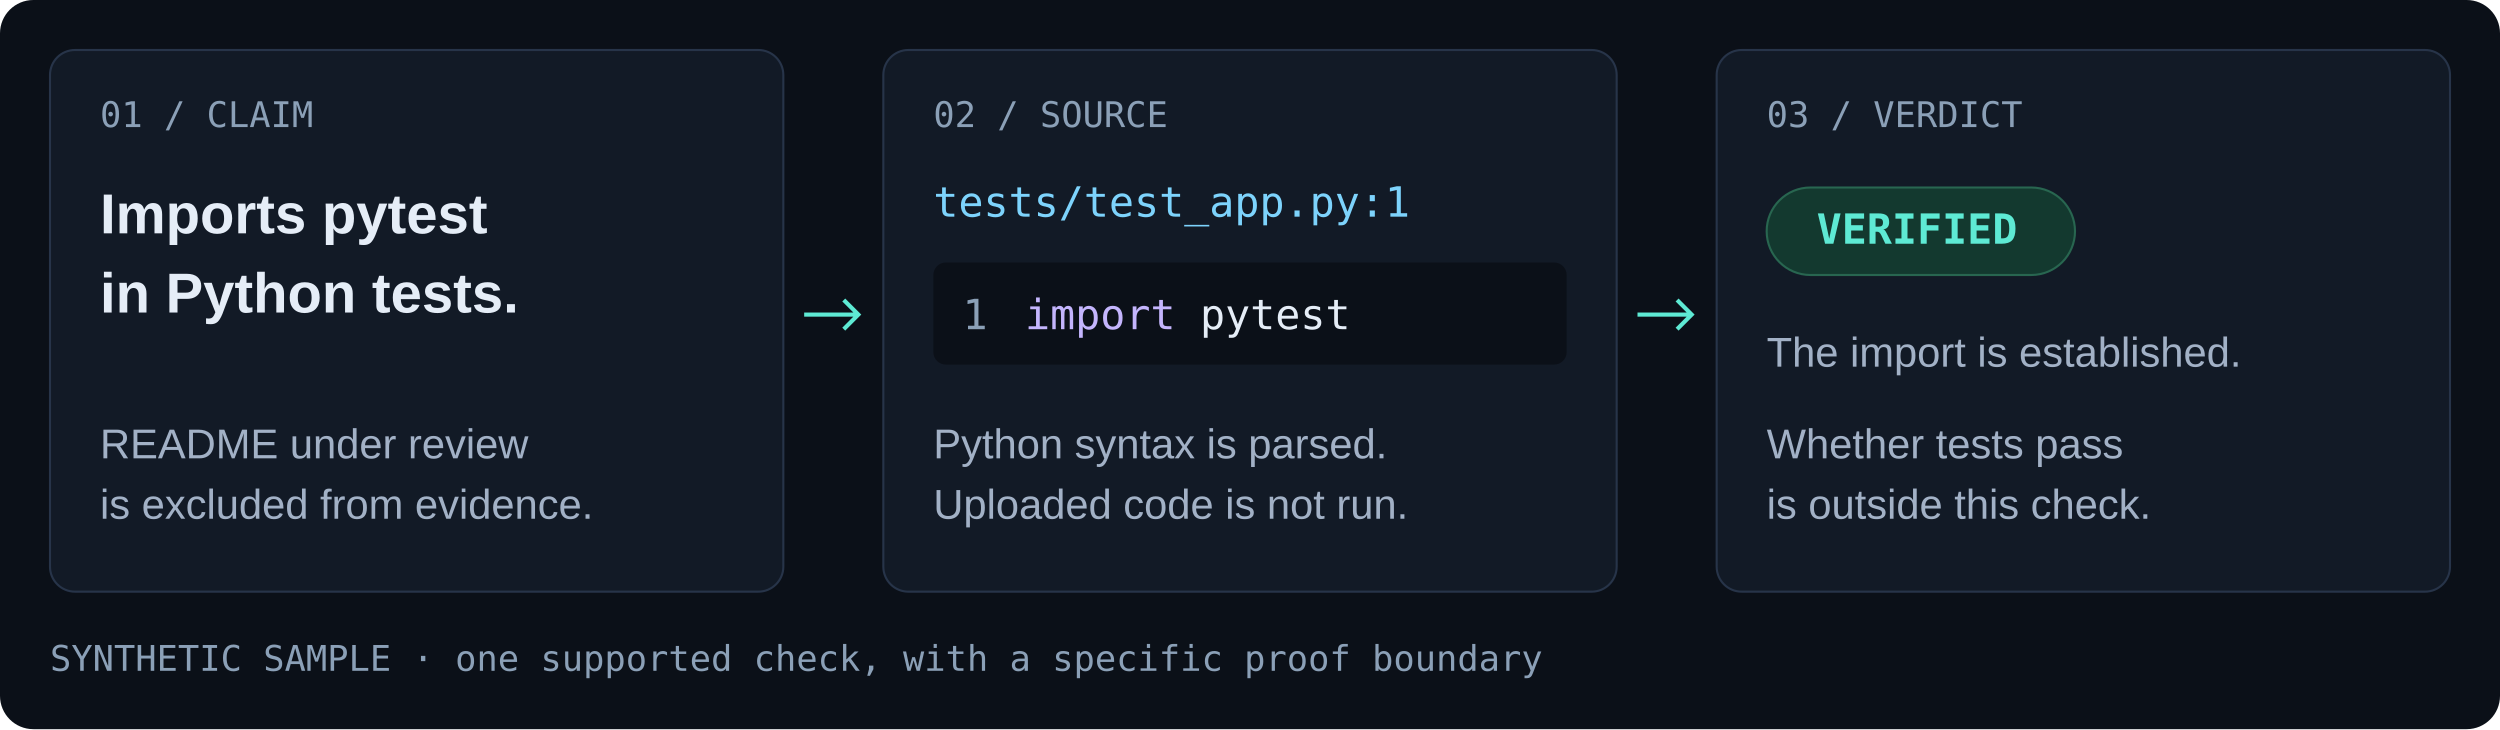
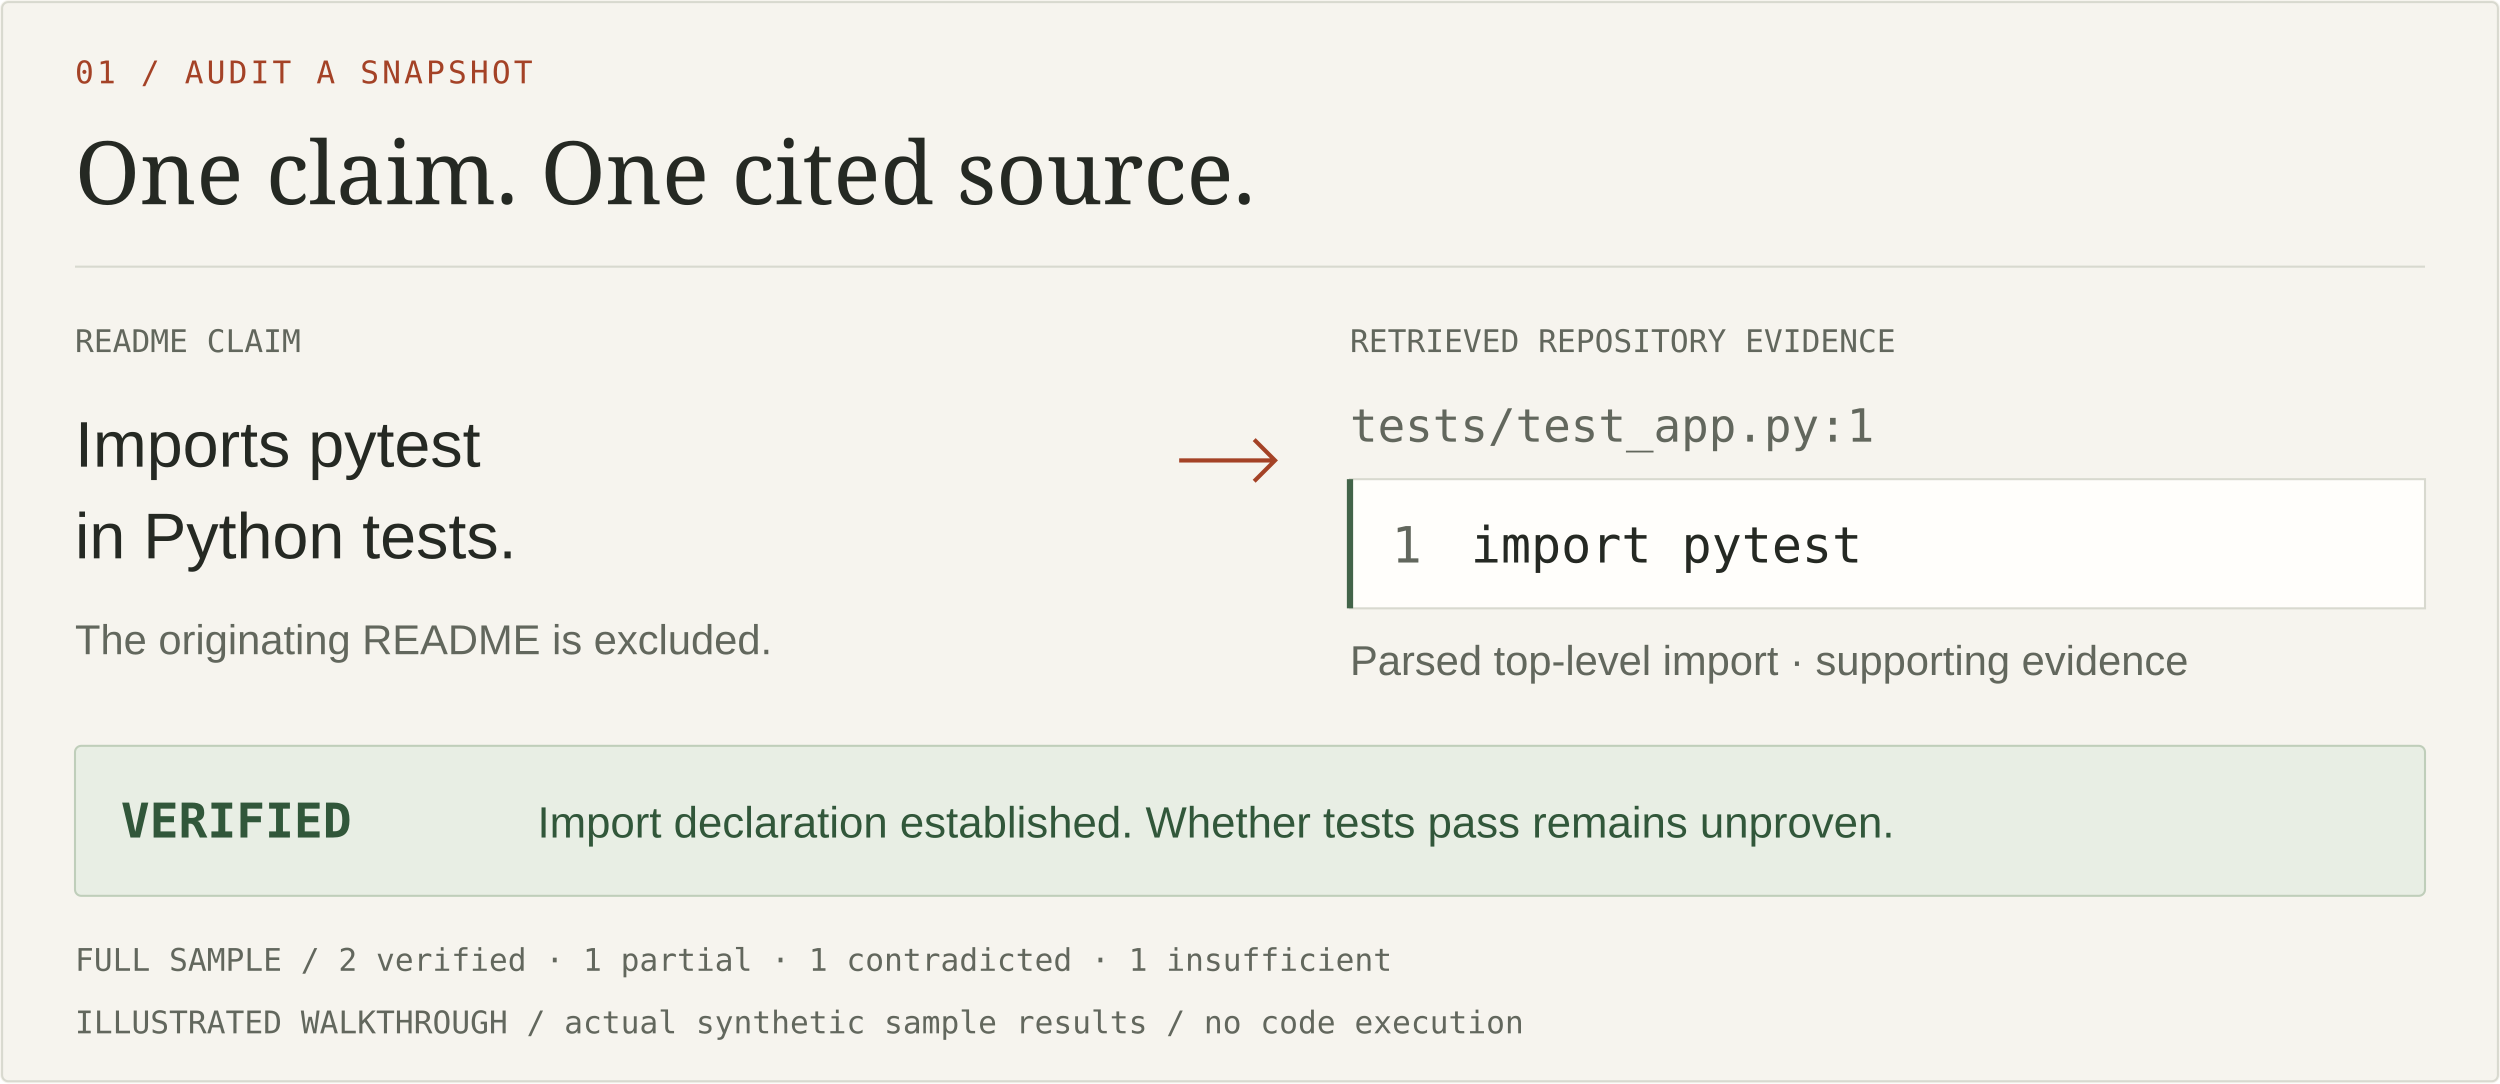
- <svg xmlns="http://www.w3.org/2000/svg" width="1200" height="350" viewBox="0 0 1200 350" role="img" aria-labelledby="title desc">
-   <rect width="1200" height="350" rx="16" fill="#0b1018" />
-   <g fill="#121a26" stroke="#273449">
-     <rect x="24" y="24" width="352" height="260" rx="12" />
-     <rect x="424" y="24" width="352" height="260" rx="12" />
-     <rect x="824" y="24" width="352" height="260" rx="12" />
+ <svg xmlns="http://www.w3.org/2000/svg" width="1200" height="520" viewBox="0 0 1200 520" role="img" aria-labelledby="title desc">
+   <rect width="1200" height="520" rx="4" fill="#f6f4ee" />
+   <rect x="1" y="1" width="1198" height="518" rx="3" fill="none" stroke="#d8d9cf" />
+   <text x="36" y="40" fill="#a44226" font-family="Consolas, monospace" font-size="15" letter-spacing="1.5">01 / AUDIT A SNAPSHOT</text>
+   <text x="36" y="98" fill="#252923" font-family="Georgia, serif" font-size="42">One claim. One cited source.</text>
+   <path d="M36 128H1164" stroke="#d8d9cf" />
+   <g font-family="Consolas, monospace" font-size="15" fill="#62675d">
+     <text x="36" y="169">README CLAIM</text>
+     <text x="648" y="169">RETRIEVED REPOSITORY EVIDENCE</text>
  </g>
-   <g font-family="Consolas, monospace" font-size="17" fill="#8ba0b7">
-     <text x="48" y="61">01 / CLAIM</text>
-     <text x="448" y="61">02 / SOURCE</text>
-     <text x="848" y="61">03 / VERDICT</text>
+   <g fill="#252923" font-family="Arial, sans-serif" font-size="31">
+     <text x="36" y="224">Imports pytest</text>
+     <text x="36" y="268">in Python tests.</text>
  </g>
-   <g font-family="Arial, Helvetica, sans-serif" fill="#e5edf7" font-size="27" font-weight="700">
-     <text x="48" y="112">Imports pytest</text>
-     <text x="48" y="150">in Python tests.</text>
+   <text x="36" y="314" fill="#62675d" font-family="Arial, sans-serif" font-size="20">The originating README is excluded.</text>
+   <path d="M566 221H612m-10-10 10 10-10 10" stroke="#a44226" stroke-width="2" fill="none" />
+   <text x="648" y="212" fill="#62675d" font-family="Consolas, monospace" font-size="22">tests/test_app.py:1</text>
+   <rect x="648" y="230" width="516" height="62" fill="#fffefb" stroke="#d8d9cf" />
+   <path d="M648 230V292" stroke="#426449" stroke-width="3" />
+   <text x="668" y="270" fill="#62675d" font-family="Consolas, monospace" font-size="24">1</text>
+   <text x="706" y="270" fill="#252923" font-family="Consolas, monospace" font-size="24">import pytest</text>
+   <text x="648" y="324" fill="#62675d" font-family="Arial, sans-serif" font-size="20">Parsed top-level import · supporting evidence</text>
+   <rect x="36" y="358" width="1128" height="72" rx="3" fill="#e8eee4" stroke="#bfceba" />
+   <text x="58" y="402" fill="#31573a" font-family="Consolas, monospace" font-size="23" font-weight="700">VERIFIED</text>
+   <text x="258" y="402" fill="#31573a" font-family="Arial, sans-serif" font-size="21">Import declaration established. Whether tests pass remains unproven.</text>
+   <g font-family="Consolas, monospace" font-size="15" fill="#62675d">
+     <text x="36" y="466">FULL SAMPLE / 2 verified · 1 partial · 1 contradicted · 1 insufficient</text>
+     <text x="36" y="496">ILLUSTRATED WALKTHROUGH / actual synthetic sample results / no code execution</text>
  </g>
-   <g font-family="Consolas, monospace" font-size="20">
-     <text x="448" y="104" fill="#7dd3fc">tests/test_app.py:1</text>
-     <rect x="448" y="126" width="304" height="49" rx="6" fill="#0b1018" />
-     <text x="462" y="158" fill="#8ba0b7">1</text>
-     <text x="492" y="158" fill="#c4b5fd">import</text>
-     <text x="576" y="158" fill="#e5edf7">pytest</text>
-   </g>
-   <rect x="848" y="90" width="148" height="42" rx="21" fill="#13392f" stroke="#286650" />
-   <text x="872" y="117" fill="#5eead4" font-family="Consolas, monospace" font-size="20" font-weight="700">VERIFIED</text>
-   <g font-family="Arial, Helvetica, sans-serif" font-size="20" fill="#a2b1c6">
-     <text x="48" y="220">README under review</text>
-     <text x="48" y="249">is excluded from evidence.</text>
-     <text x="448" y="220">Python syntax is parsed.</text>
-     <text x="448" y="249">Uploaded code is not run.</text>
-     <text x="848" y="176">The import is established.</text>
-     <text x="848" y="220">Whether tests pass</text>
-     <text x="848" y="249">is outside this check.</text>
-   </g>
-   <g stroke="#5eead4" stroke-width="2" fill="none">
-     <path d="M386 151h26m-7-7 7 7-7 7" />
-     <path d="M786 151h26m-7-7 7 7-7 7" />
-   </g>
-   <text x="24" y="322" font-family="Consolas, monospace" font-size="17" fill="#8ba0b7">SYNTHETIC SAMPLE · one supported check, with a specific proof boundary</text>
</svg>
